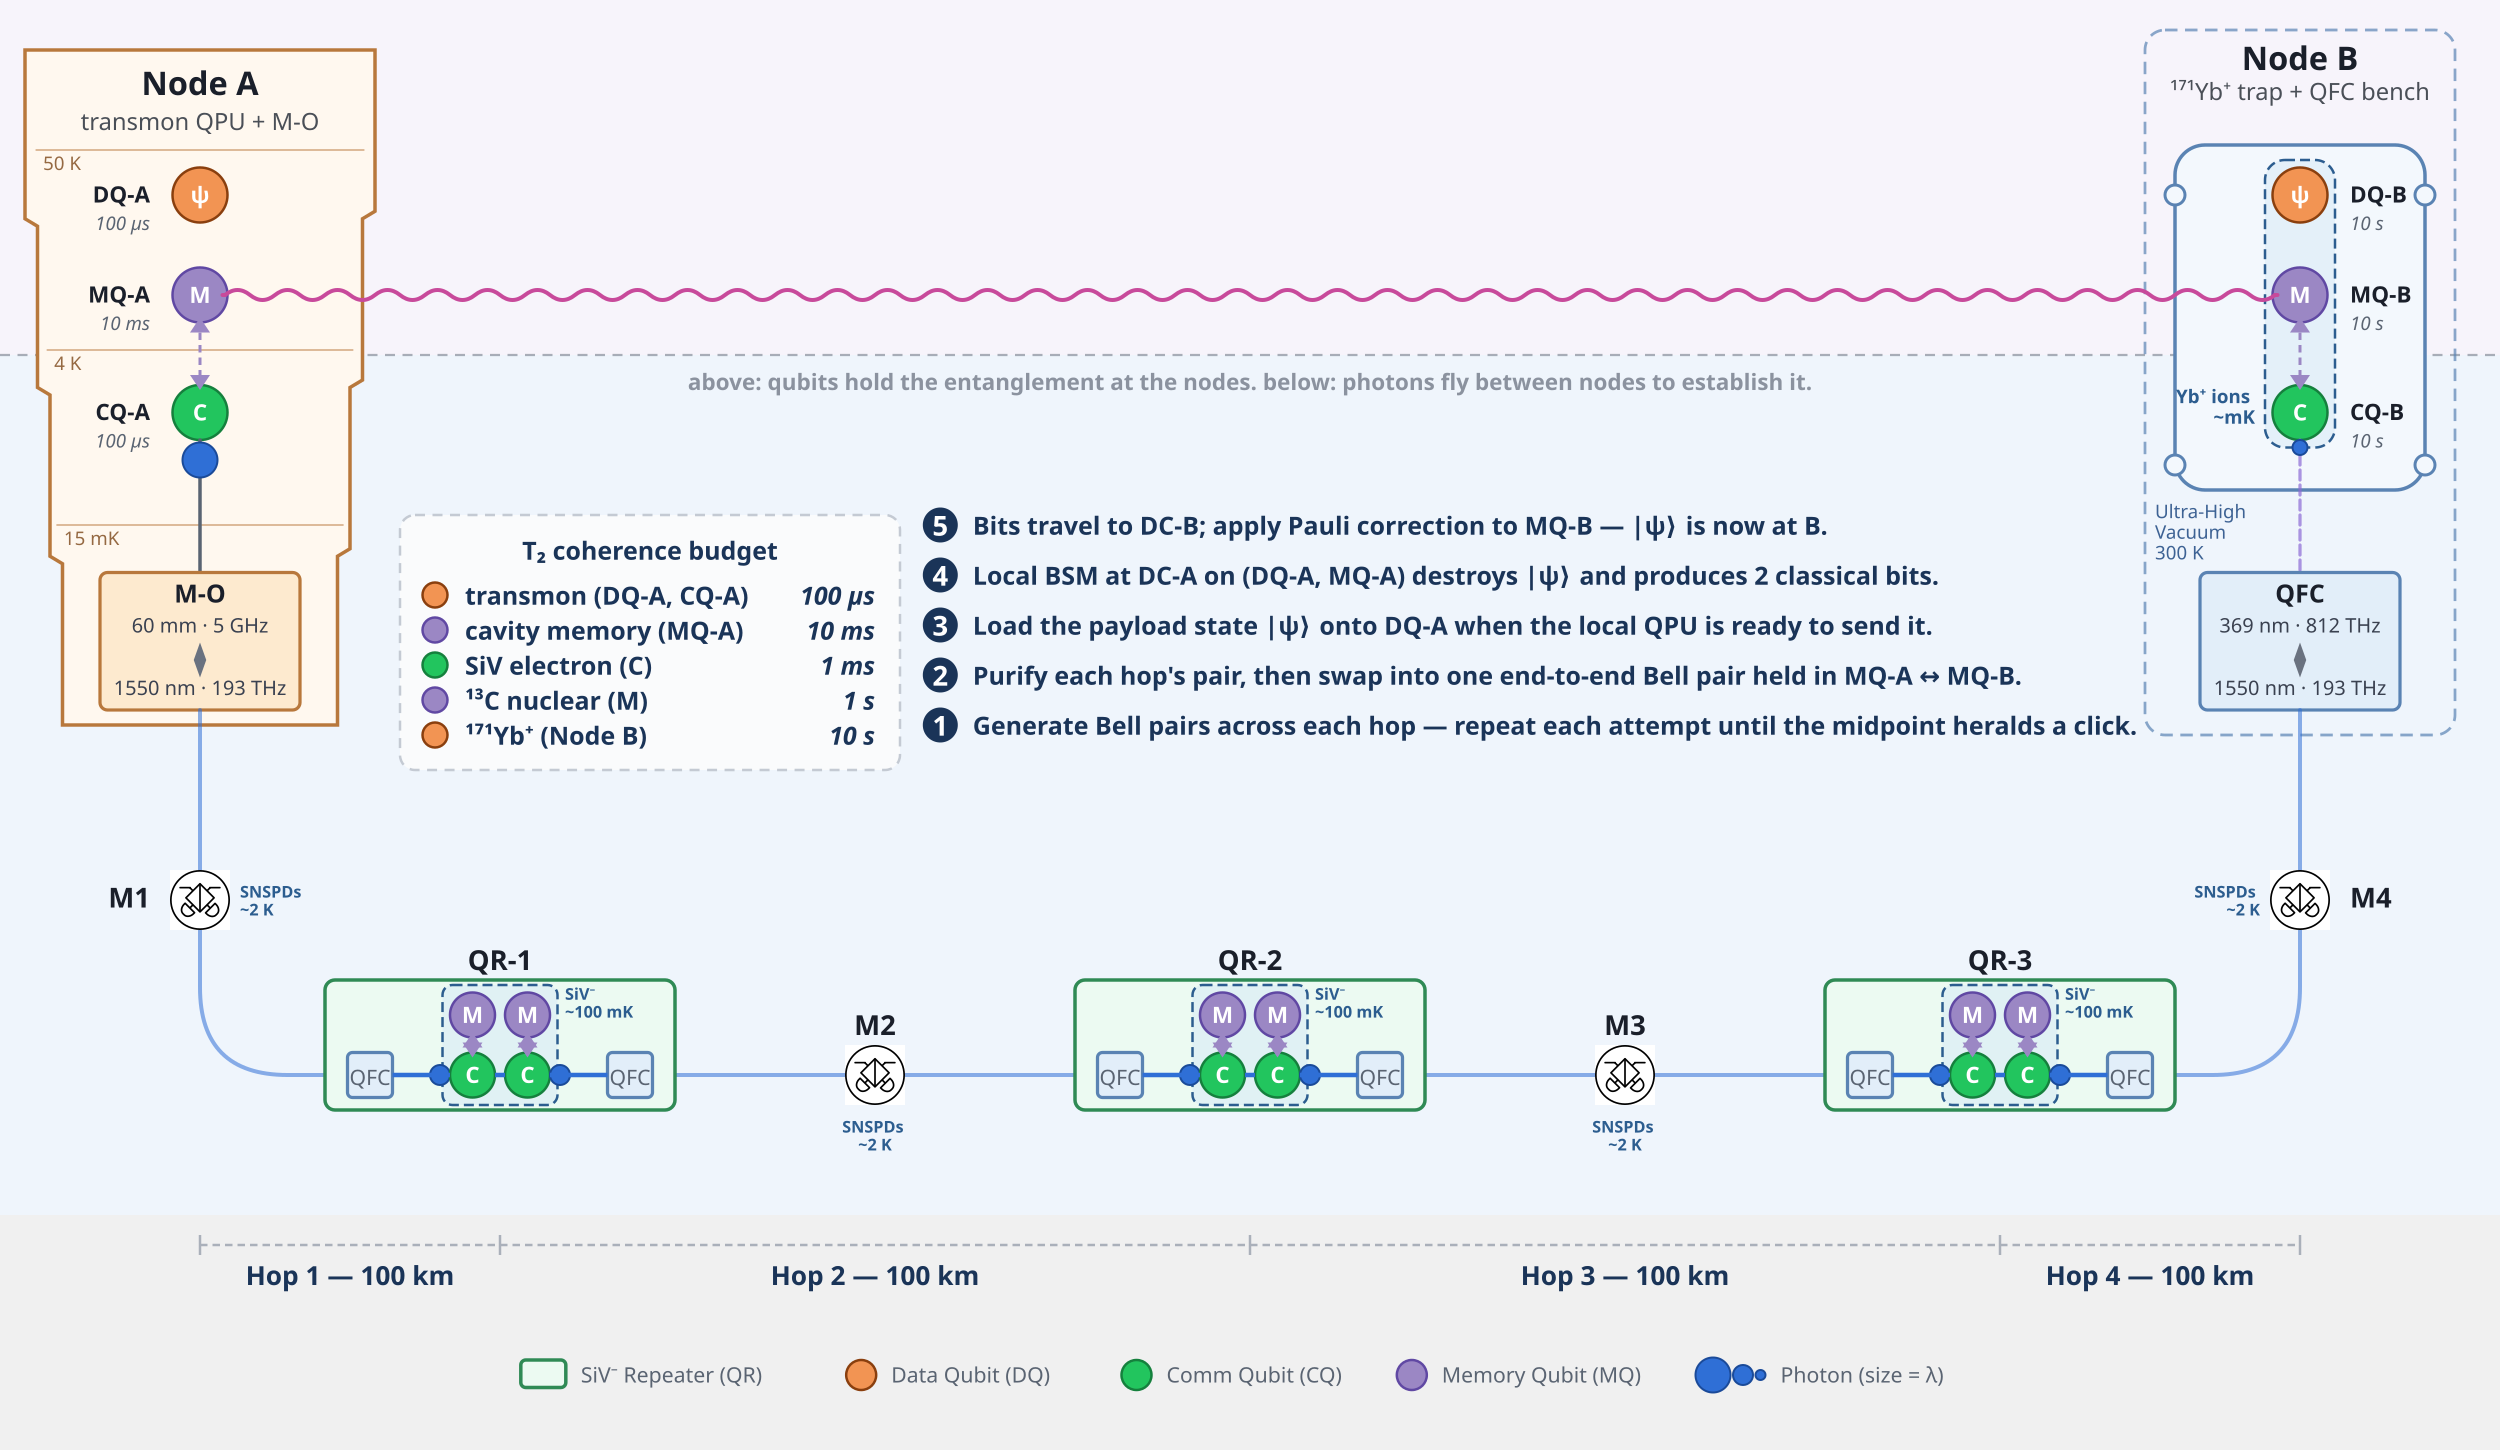
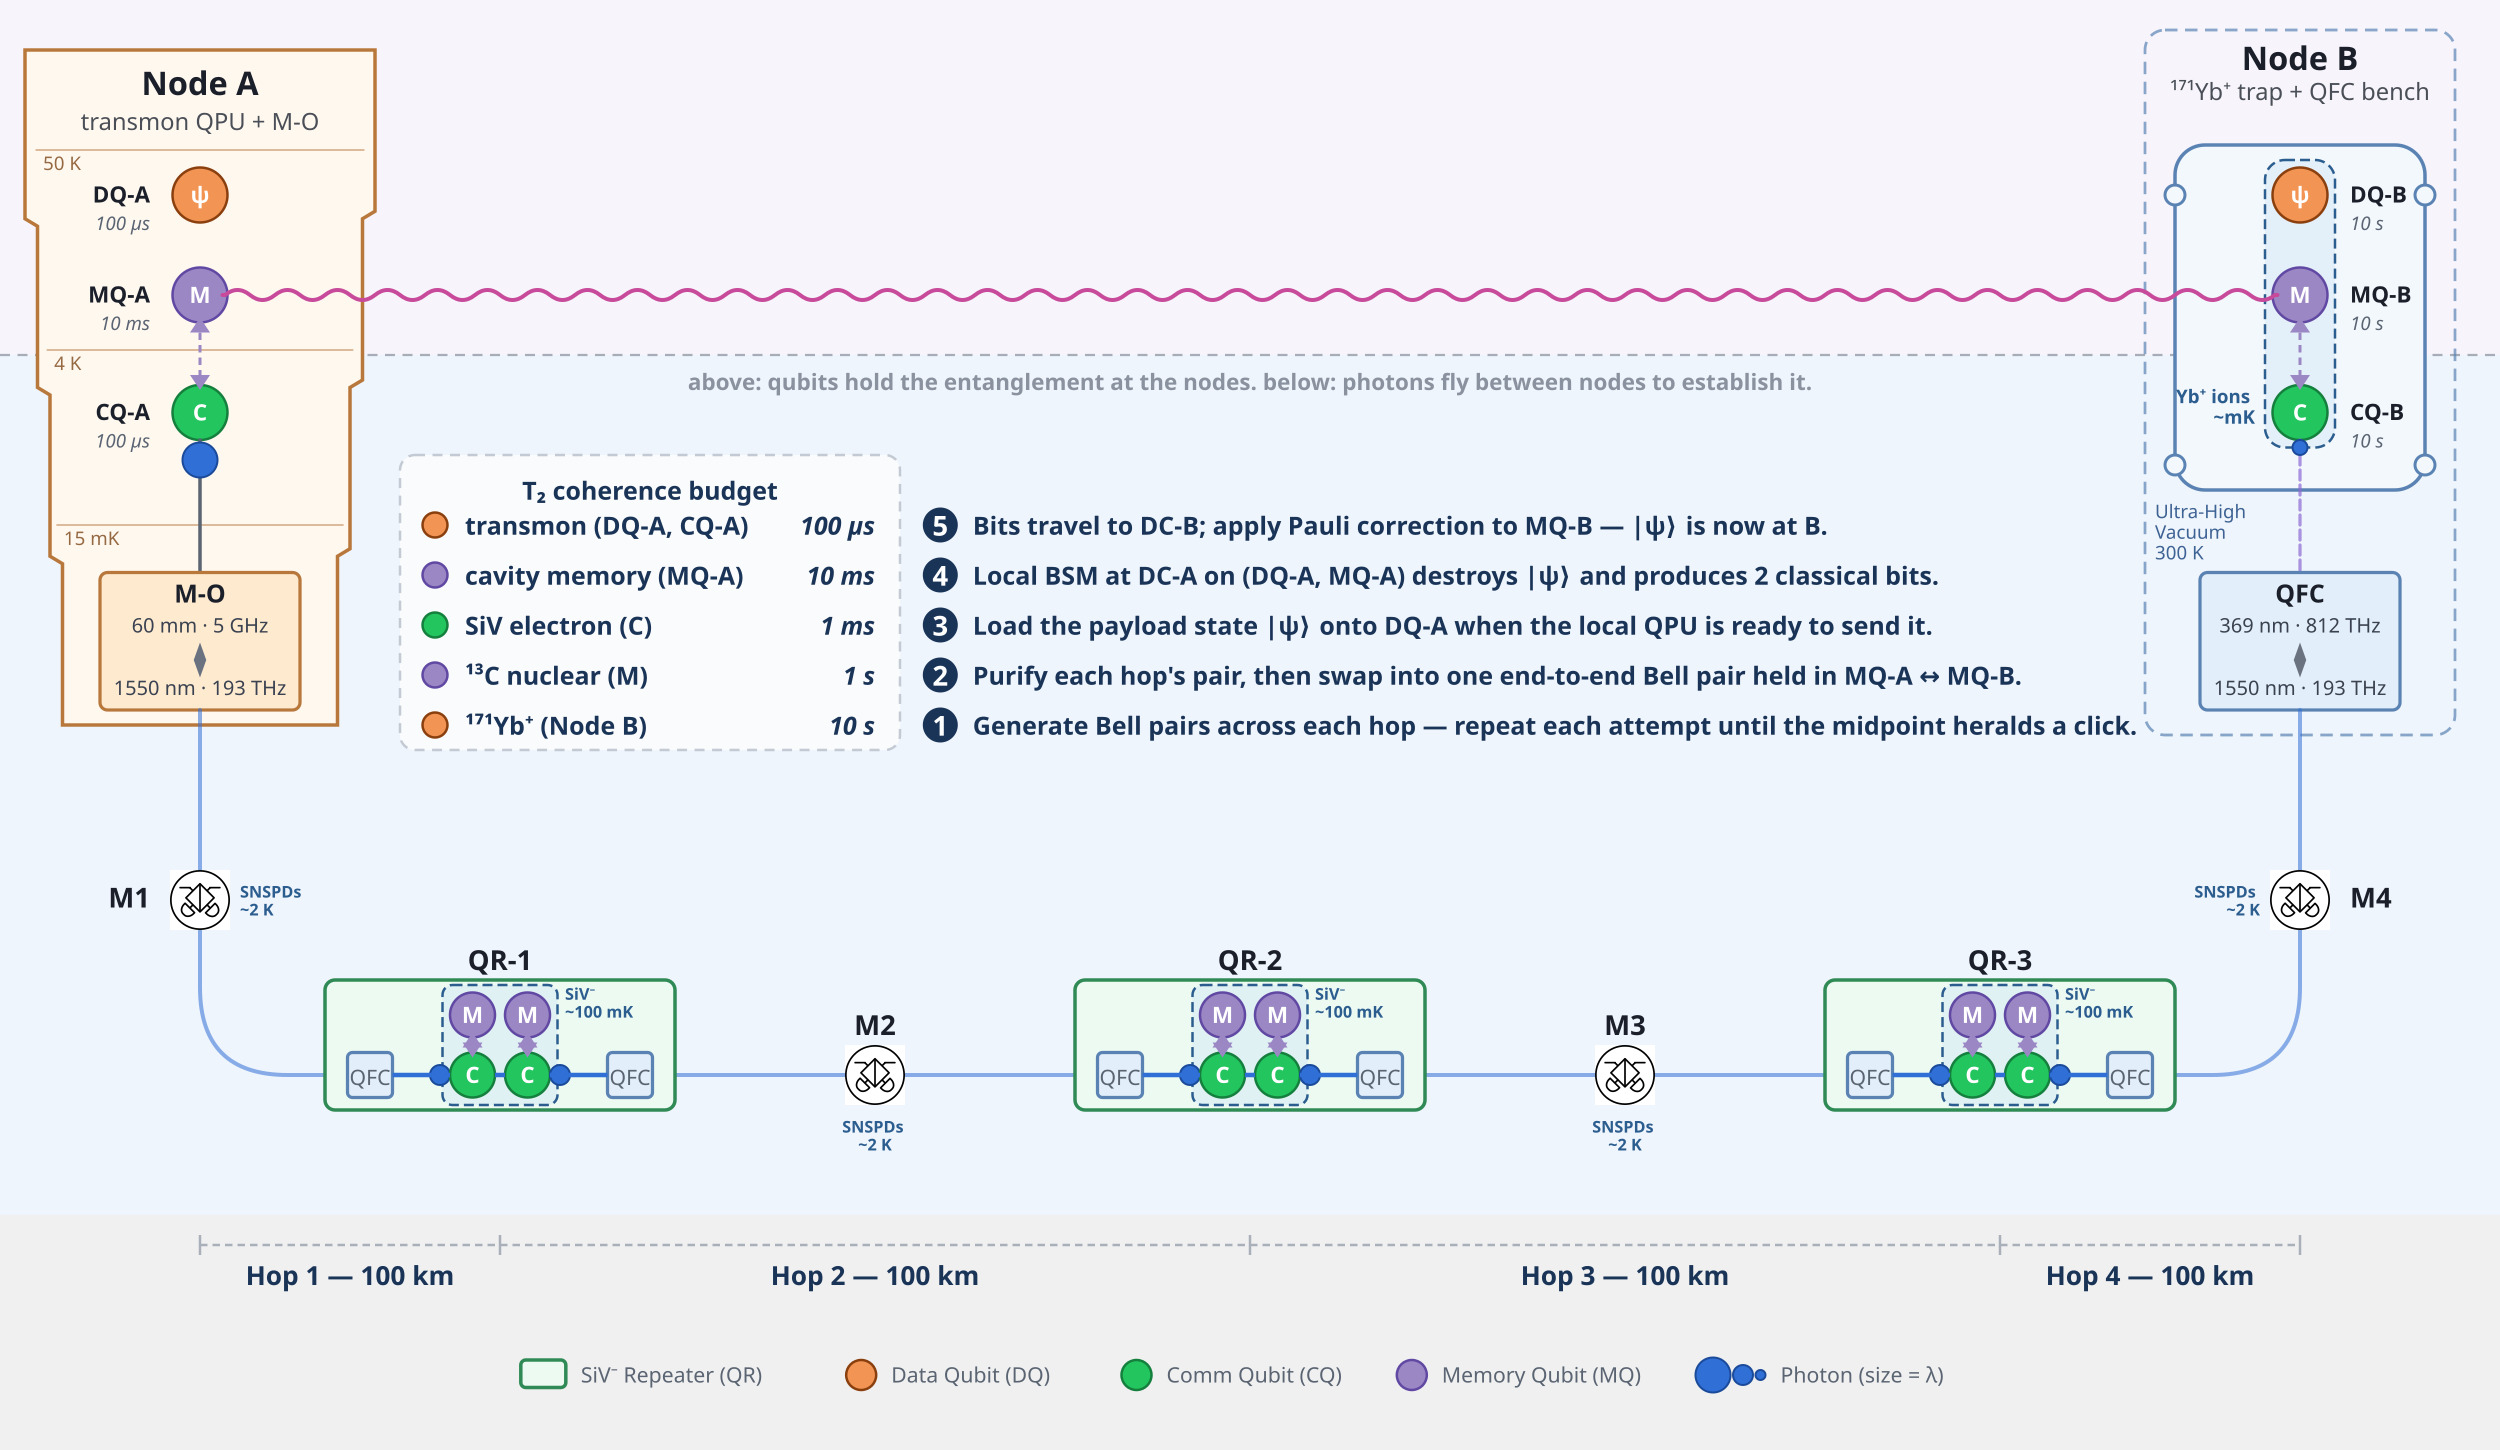
<svg xmlns="http://www.w3.org/2000/svg" viewBox="0 0 1000 580" role="img">
  <defs>
    <style>
  .vessel-A   { fill: #fff8ef; stroke: #b8783c; stroke-width: 1.4; }
  .vessel-B   { fill: #f3f8fd; stroke: #5a83b3; stroke-width: 1.4; }
  .nodeB-bdy  { fill: none; stroke: #5a83b3; stroke-width: 1.1; stroke-dasharray: 5 3; opacity: 0.7; }
  .repeater   { fill: #ecfaf2; stroke: #2f8a55; stroke-width: 1.4; }
  .m2o-blk    { fill: #fdeacf; stroke: #b8783c; stroke-width: 1.3; }
  .qfc-blk    { fill: #e2eef9; stroke: #5a83b3; stroke-width: 1.3; }
  .viewport   { fill: #f3f8fd; stroke: #5a83b3; stroke-width: 1.2; }
  .cold-zone  { fill: #d6e8f6; fill-opacity: 0.55; stroke: #2c5d8f; stroke-width: 1.0; stroke-dasharray: 4 2; }
  .cold-tag   { font: 700 7.5px sans-serif; fill: #2c5d8f; text-anchor: middle; }
  .t2-tag     { font: italic 7.5px sans-serif; fill: #5a6472; }
  .plate      { stroke: #b8783c; stroke-width: 0.7; opacity: 0.55; }

  .data       { fill: #f29453; stroke: #8a3f0e; stroke-width: 1; }
  .comm       { fill: #22c55e; stroke: #15803d; stroke-width: 1; }
  .memory     { fill: #9b87c4; stroke: #6048a3; stroke-width: 1; }
  .photon     { fill: #2f6fd6; stroke: #1a4a99; stroke-width: 0.8; }

  .node-ttl   { font: 700 13px sans-serif; fill: #1a1f2a; text-anchor: middle; }
  .node-sub   { font: 9.5px sans-serif; fill: #4a4f57; text-anchor: middle; }
  .lbl        { font: 600 11px sans-serif; fill: #1a1f2a; text-anchor: middle; }
  .blk-ttl    { font: 700 10px sans-serif; fill: #1a1f2a; text-anchor: middle; }
  .blk-line   { font: 8px sans-serif; fill: #3a4150; text-anchor: middle; }
  .plate-tag  { font: 7.5px sans-serif; fill: #8a5a30; text-anchor: start; opacity: 0.9; }
  .mini       { font: 8.5px sans-serif; fill: #5a6472; text-anchor: middle; }
  .qbit-in    { font: 700 9px sans-serif; fill: #ffffff; text-anchor: middle; dominant-baseline: middle; }
  .qbit-side  { font: 600 9px sans-serif; fill: #1a1f2a; }
  .km         { font: 600 9px sans-serif; fill: #5a6472; text-anchor: middle; }
  .hop        { font: 700 10.5px sans-serif; fill: #1a3458; text-anchor: middle; }
  .midline    { stroke: #aab0ba; stroke-width: 1; fill: none; stroke-dasharray: 3 2; }
  .swap-link  { stroke: #9b87c4; stroke-width: 1.2; fill: none; stroke-dasharray: 3 2; }

  .plane-matter    { fill: #f7f4fb; }
  .plane-photonic  { fill: #eff5fc; }
  .interface-line  { stroke: #6a7280; stroke-width: 0.9; fill: none; stroke-dasharray: 4 3; opacity: 0.55; }
  .plane-tag       { font: 700 9px sans-serif; fill: #6a7280; opacity: 0.75; }

  .fiber           { stroke: #5a6472; stroke-width: 1.4; fill: none; stroke-linecap: round; stroke-linejoin: round; }
  .fiber--quantum  { stroke: #2f6fd6; stroke-width: 1.6; fill: none; stroke-linecap: round; stroke-linejoin: round; opacity: 0.55; }
  .fiber--stub     { stroke: #2f6fd6; stroke-width: 1.8; fill: none; stroke-linecap: butt; }
  .fiber--uv       { stroke: #8c6ad6; stroke-width: 1.3; fill: none; stroke-linecap: round; stroke-dasharray: 4 2; opacity: 0.7; }

  /* End-to-end entanglement wavy line between MQ-A and MQ-B (workspace
     convention — magenta sinusoid; see /entanglement, /swapping). */
  .entanglement    { stroke: #c84a9b; stroke-width: 1.6; fill: none; stroke-linecap: round; }
  .entanglement-lbl{ font: 600 9px sans-serif; fill: #c84a9b; text-anchor: middle; }

  /* Numbered teleportation-protocol steps overlaid on the figure.
     dominant-baseline: central on BOTH the badge number and the caption
     text — otherwise the caption defaults to baseline-aligned (visual
     centre above y) while the badge number is geometrically centred at y,
     leaving the digits sitting visibly lower than the words. */
  .step-num   { font: 700 11px sans-serif; fill: #ffffff; text-anchor: middle; dominant-baseline: central; }
  .step-num-bg{ fill: #1a3458; stroke: none; }
  .step-txt   { font: 600 10px sans-serif; fill: #1a3458; text-anchor: start; dominant-baseline: central; }
</style>
    <symbol id="quisp-bsa-white" viewBox="0 0 100 100" overflow="visible">
      <rect x="0" y="0" width="100" height="100" fill="#ffffff" />
      <g transform="rotate(180 50 50)">
        <g id="layer1" transform="translate(-31.46088,77.69216)">
          <g id="g20029" transform="matrix(2.837529,0,0,2.837529,-4.74348,-1217.76)">
            <circle style="fill:none;stroke:#000000;stroke-width:1;stroke-miterlimit:4;stroke-dasharray:none" id="circle19883" cx="30.38" cy="419.403" r="17.121" />
            <rect style="fill:none;stroke:#000000;stroke-width:1;stroke-linejoin:round;stroke-miterlimit:4;stroke-dasharray:none" id="rect19885" width="11.686" height="11.686" x="-324.797" y="-281.833" ry="0" transform="rotate(-135)" />
            <path id="path19887" style="fill:none;stroke:#000000;stroke-width:1;stroke-linejoin:round;stroke-miterlimit:4;stroke-dasharray:none" d="m 20.283,411.291 c -1.34,1.34 -1.049,3.788 0.652,5.489 l 0.614,0.614 5.536,-5.536 -0.614,-0.614 c -1.701,-1.701 -4.149,-1.992 -5.489,-0.652 z" />
            <path id="path19889" style="fill:none;stroke:#000000;stroke-width:1;stroke-linejoin:round;stroke-miterlimit:4;stroke-dasharray:none" d="m 39.687,410.683 c -1.34,-1.34 -3.788,-1.049 -5.489,0.652 l -0.614,0.614 5.536,5.536 0.614,-0.614 c 1.701,-1.701 1.992,-4.149 0.652,-5.489 z" />
            <path style="fill:none;stroke:#000000;stroke-width:1;stroke-linecap:butt;stroke-linejoin:miter;stroke-miterlimit:4;stroke-dasharray:none;stroke-opacity:1" d="M 30.38,428.952 V 412.425" id="path19891" />
            <path style="fill:none;stroke:#000000;stroke-width:1;stroke-linecap:butt;stroke-linejoin:miter;stroke-miterlimit:4;stroke-dasharray:none;stroke-opacity:1" d="m 24.318,414.627 1.952,1.952" id="path19893" />
            <path style="fill:none;stroke:#000000;stroke-width:1;stroke-linecap:butt;stroke-linejoin:miter;stroke-miterlimit:4;stroke-dasharray:none;stroke-opacity:1" d="m 36.352,414.717 -1.952,1.952" id="path19895" />
            <path style="fill:none;stroke:#000000;stroke-width:1;stroke-linecap:butt;stroke-linejoin:miter;stroke-miterlimit:4;stroke-dasharray:none;stroke-opacity:1" d="m 34.512,424.82 1.952,1.952" id="path19897" />
            <path style="fill:none;stroke:#000000;stroke-width:1;stroke-linecap:round;stroke-linejoin:miter;stroke-miterlimit:4;stroke-dasharray:none;stroke-opacity:1" d="m 36.202,426.664 h 5.849" id="path19899" />
            <path style="fill:none;stroke:#000000;stroke-width:1;stroke-linecap:butt;stroke-linejoin:miter;stroke-miterlimit:4;stroke-dasharray:none;stroke-opacity:1" d="m 26.248,424.82 -1.952,1.952" id="path19903" />
            <path style="fill:none;stroke:#000000;stroke-width:1;stroke-linecap:round;stroke-linejoin:miter;stroke-miterlimit:4;stroke-dasharray:none;stroke-opacity:1" d="M 24.558,426.664 H 18.71" id="path19905" />
          </g>
        </g>
      </g>
    </symbol>
  </defs>
  <rect x="0" y="0" width="1000" height="142" class="plane-matter" />
  <rect x="0" y="142" width="1000" height="344" class="plane-photonic" />
  <line x1="0" y1="142" x2="1000" y2="142" class="interface-line" />
  <text x="500.0" y="156" class="plane-tag" style="text-anchor:middle">above: qubits hold the entanglement at the nodes.   below: photons fly between nodes to establish it.</text>
  <path d="M 10.0,20 L 150.0,20 L 150.0,84.5 L 145.0,87.5 L 145.0,152.0 L 140.0,155.0 L 140.0,219.5 L 135.0,222.5 L 135.0,290 L 25.0,290 L 25.0,225.5 L 20.0,222.5 L 20.0,158.0 L 15.0,155.0 L 15.0,90.5 L 10.0,87.5 L 10.0,20 Z" class="vessel-A" />
  <line x1="14.222" y1="60" x2="145.778" y2="60" class="plate" />
  <text x="17.222" y="68" class="plate-tag" style="text-anchor:start">50 K</text>
  <line x1="18.667" y1="140" x2="141.333" y2="140" class="plate" />
  <text x="21.667" y="148" class="plate-tag" style="text-anchor:start">4 K</text>
  <line x1="22.556" y1="210" x2="137.444" y2="210" class="plate" />
  <text x="25.556" y="218" class="plate-tag" style="text-anchor:start">15 mK</text>
  <text x="80" y="38" class="node-ttl" style="text-anchor:middle">Node A</text>
  <text x="80" y="52" class="node-sub" style="text-anchor:middle">transmon QPU + M-O</text>
  <circle cx="80" cy="78" r="11" class="data" />
  <text x="80" y="78" class="qbit-in" style="text-anchor:middle">ψ</text>
  <text x="60" y="81" class="qbit-side" style="text-anchor:end">DQ-A</text>
  <circle cx="80" cy="118" r="11" class="memory" />
  <text x="80" y="118" class="qbit-in" style="text-anchor:middle">M</text>
  <text x="60" y="121" class="qbit-side" style="text-anchor:end">MQ-A</text>
  <circle cx="80" cy="165" r="11" class="comm" />
  <text x="80" y="165" class="qbit-in" style="text-anchor:middle">C</text>
  <text x="60" y="168" class="qbit-side" style="text-anchor:end">CQ-A</text>
  <line x1="80" y1="133" x2="80" y2="150" class="swap-link" />
  <path d="M 76 133 L 84 133 L 80 127 Z" style="fill:#9b87c4" />
  <path d="M 76 150 L 84 150 L 80 156 Z" style="fill:#9b87c4" />
  <text x="60" y="92" class="t2-tag" style="text-anchor:end">100 µs</text>
  <text x="60" y="132" class="t2-tag" style="text-anchor:end">10 ms</text>
  <text x="60" y="179" class="t2-tag" style="text-anchor:end">100 µs</text>
  <line x1="80" y1="176" x2="80" y2="229" class="fiber" />
  <circle cx="80" cy="184" r="7" class="photon" />
  <rect x="40.0" y="229" width="80" height="55" rx="3" class="m2o-blk" />
  <text x="80" y="241" class="blk-ttl" style="text-anchor:middle">M-O</text>
  <text x="80" y="253" class="blk-line" style="text-anchor:middle">60 mm · 5 GHz</text>
  <path d="M 80 257 L 82.5 264 L 80 271 L 77.5 264 Z" style="fill:#6a7280" />
  <text x="80" y="278" class="blk-line" style="text-anchor:middle">1550 nm · 193 THz</text>
  <path d="M 80 284 V 395 Q 80 430 115 430 H 139" class="fiber--quantum" />
  <rect x="858.0" y="12" width="124" height="282" rx="8" class="nodeB-bdy" />
  <text x="920" y="28" class="node-ttl" style="text-anchor:middle">Node B</text>
  <text x="920" y="40" class="node-sub" style="text-anchor:middle">¹⁷¹Yb⁺ trap + QFC bench</text>
  <rect x="870.0" y="58" width="100" height="138" rx="12" class="vessel-B" />
  <circle cx="870.0" cy="78" r="4" class="viewport" />
  <circle cx="970.0" cy="78" r="4" class="viewport" />
  <circle cx="870.0" cy="186" r="4" class="viewport" />
  <circle cx="970.0" cy="186" r="4" class="viewport" />
  <rect x="906" y="64" width="28" height="115" rx="8" class="cold-zone" />
  <text x="902" y="165" class="cold-tag" style="text-anchor:end">
    <tspan x="902" dy="-0.5em">Yb⁺ ions</tspan>
    <tspan x="902" dy="1.1em">~mK</tspan>
  </text>
  <text x="862" y="215.5" class="plate-tag" style="text-anchor:start;fill:#2a5288;font-size:7.5px">
    <tspan x="862" dy="-1.1em">Ultra-High</tspan>
    <tspan x="862" dy="1.1em">Vacuum</tspan>
    <tspan x="862" dy="1.1em">300 K</tspan>
  </text>
  <circle cx="920" cy="78" r="11" class="data" />
  <text x="920" y="78" class="qbit-in" style="text-anchor:middle">ψ</text>
  <text x="940" y="81" class="qbit-side" style="text-anchor:start">DQ-B</text>
  <circle cx="920" cy="118" r="11" class="memory" />
  <text x="920" y="118" class="qbit-in" style="text-anchor:middle">M</text>
  <text x="940" y="121" class="qbit-side" style="text-anchor:start">MQ-B</text>
  <circle cx="920" cy="165" r="11" class="comm" />
  <text x="920" y="165" class="qbit-in" style="text-anchor:middle">C</text>
  <text x="940" y="168" class="qbit-side" style="text-anchor:start">CQ-B</text>
  <line x1="920" y1="133" x2="920" y2="150" class="swap-link" />
  <path d="M 916 133 L 924 133 L 920 127 Z" style="fill:#9b87c4" />
  <path d="M 916 150 L 924 150 L 920 156 Z" style="fill:#9b87c4" />
  <text x="940" y="92" class="t2-tag" style="text-anchor:start">10 s</text>
  <text x="940" y="132" class="t2-tag" style="text-anchor:start">10 s</text>
  <text x="940" y="179" class="t2-tag" style="text-anchor:start">10 s</text>
  <line x1="920" y1="176" x2="920" y2="229" class="fiber--uv" />
  <circle cx="920" cy="179" r="3" class="photon" />
  <rect x="880.0" y="229" width="80" height="55" rx="3" class="qfc-blk" />
  <text x="920" y="241" class="blk-ttl" style="text-anchor:middle">QFC</text>
  <text x="920" y="253" class="blk-line" style="text-anchor:middle">369 nm · 812 THz</text>
  <path d="M 920 257 L 922.5 264 L 920 271 L 917.5 264 Z" style="fill:#6a7280" />
  <text x="920" y="278" class="blk-line" style="text-anchor:middle">1550 nm · 193 THz</text>
  <path d="M 920 284 V 395 Q 920 430 885 430 H 861" class="fiber--quantum" />
  <line x1="261" y1="430" x2="439" y2="430" class="fiber--quantum" />
  <line x1="561" y1="430" x2="739" y2="430" class="fiber--quantum" />
  <rect x="130.0" y="392" width="140" height="52" rx="4" class="repeater" />
  <rect x="177.0" y="394" width="46.0" height="48" rx="4" class="cold-zone" />
  <text x="200" y="388" class="lbl" style="text-anchor:middle">QR-1</text>
  <text x="226.0" y="396" class="cold-tag" style="text-anchor:start;font-size:6.5px">
    <tspan x="226.0" dy="0.6em">SiV⁻</tspan>
    <tspan x="226.0" dy="1.1em">~100 mK</tspan>
  </text>
  <rect x="139" y="421" width="18" height="18" rx="2" class="qfc-blk" />
  <text x="148" y="434" class="mini" style="text-anchor:middle">QFC</text>
  <circle cx="176.0" cy="430" r="4" class="photon" />
  <circle cx="189.0" cy="430" r="9" class="comm" />
  <text x="189.0" y="430" class="qbit-in" style="text-anchor:middle">C</text>
  <circle cx="211.0" cy="430" r="9" class="comm" />
  <text x="211.0" y="430" class="qbit-in" style="text-anchor:middle">C</text>
  <circle cx="224.0" cy="430" r="4" class="photon" />
  <rect x="243" y="421" width="18" height="18" rx="2" class="qfc-blk" />
  <text x="252" y="434" class="mini" style="text-anchor:middle">QFC</text>
  <circle cx="189.0" cy="406" r="9" class="memory" />
  <text x="189.0" y="406" class="qbit-in" style="text-anchor:middle">M</text>
  <circle cx="211.0" cy="406" r="9" class="memory" />
  <text x="211.0" y="406" class="qbit-in" style="text-anchor:middle">M</text>
  <line x1="189.0" y1="419" x2="189.0" y2="417" class="swap-link" />
  <path d="M 185.0 419 L 193.0 419 L 189.0 413 Z" style="fill:#9b87c4" />
  <path d="M 185.0 417 L 193.0 417 L 189.0 423 Z" style="fill:#9b87c4" />
  <line x1="211.0" y1="419" x2="211.0" y2="417" class="swap-link" />
  <path d="M 207.0 419 L 215.0 419 L 211.0 413 Z" style="fill:#9b87c4" />
  <path d="M 207.0 417 L 215.0 417 L 211.0 423 Z" style="fill:#9b87c4" />
  <line x1="157" y1="430" x2="180.0" y2="430" class="fiber--stub" />
  <line x1="220.0" y1="430" x2="243" y2="430" class="fiber--stub" />
  <line x1="198.0" y1="430" x2="202.0" y2="430" class="fiber--stub" />
  <rect x="430.0" y="392" width="140" height="52" rx="4" class="repeater" />
  <rect x="477.0" y="394" width="46.0" height="48" rx="4" class="cold-zone" />
  <text x="500" y="388" class="lbl" style="text-anchor:middle">QR-2</text>
  <text x="526.0" y="396" class="cold-tag" style="text-anchor:start;font-size:6.5px">
    <tspan x="526.0" dy="0.6em">SiV⁻</tspan>
    <tspan x="526.0" dy="1.1em">~100 mK</tspan>
  </text>
  <rect x="439" y="421" width="18" height="18" rx="2" class="qfc-blk" />
  <text x="448" y="434" class="mini" style="text-anchor:middle">QFC</text>
  <circle cx="476.0" cy="430" r="4" class="photon" />
  <circle cx="489.0" cy="430" r="9" class="comm" />
  <text x="489.0" y="430" class="qbit-in" style="text-anchor:middle">C</text>
  <circle cx="511.0" cy="430" r="9" class="comm" />
  <text x="511.0" y="430" class="qbit-in" style="text-anchor:middle">C</text>
  <circle cx="524.0" cy="430" r="4" class="photon" />
  <rect x="543" y="421" width="18" height="18" rx="2" class="qfc-blk" />
  <text x="552" y="434" class="mini" style="text-anchor:middle">QFC</text>
  <circle cx="489.0" cy="406" r="9" class="memory" />
  <text x="489.0" y="406" class="qbit-in" style="text-anchor:middle">M</text>
  <circle cx="511.0" cy="406" r="9" class="memory" />
  <text x="511.0" y="406" class="qbit-in" style="text-anchor:middle">M</text>
  <line x1="489.0" y1="419" x2="489.0" y2="417" class="swap-link" />
  <path d="M 485.0 419 L 493.0 419 L 489.0 413 Z" style="fill:#9b87c4" />
  <path d="M 485.0 417 L 493.0 417 L 489.0 423 Z" style="fill:#9b87c4" />
  <line x1="511.0" y1="419" x2="511.0" y2="417" class="swap-link" />
  <path d="M 507.0 419 L 515.0 419 L 511.0 413 Z" style="fill:#9b87c4" />
  <path d="M 507.0 417 L 515.0 417 L 511.0 423 Z" style="fill:#9b87c4" />
  <line x1="457" y1="430" x2="480.0" y2="430" class="fiber--stub" />
  <line x1="520.0" y1="430" x2="543" y2="430" class="fiber--stub" />
  <line x1="498.0" y1="430" x2="502.0" y2="430" class="fiber--stub" />
  <rect x="730.0" y="392" width="140" height="52" rx="4" class="repeater" />
  <rect x="777.0" y="394" width="46.0" height="48" rx="4" class="cold-zone" />
  <text x="800" y="388" class="lbl" style="text-anchor:middle">QR-3</text>
  <text x="826.0" y="396" class="cold-tag" style="text-anchor:start;font-size:6.5px">
    <tspan x="826.0" dy="0.6em">SiV⁻</tspan>
    <tspan x="826.0" dy="1.1em">~100 mK</tspan>
  </text>
  <rect x="739" y="421" width="18" height="18" rx="2" class="qfc-blk" />
  <text x="748" y="434" class="mini" style="text-anchor:middle">QFC</text>
  <circle cx="776.0" cy="430" r="4" class="photon" />
  <circle cx="789.0" cy="430" r="9" class="comm" />
  <text x="789.0" y="430" class="qbit-in" style="text-anchor:middle">C</text>
  <circle cx="811.0" cy="430" r="9" class="comm" />
  <text x="811.0" y="430" class="qbit-in" style="text-anchor:middle">C</text>
  <circle cx="824.0" cy="430" r="4" class="photon" />
  <rect x="843" y="421" width="18" height="18" rx="2" class="qfc-blk" />
  <text x="852" y="434" class="mini" style="text-anchor:middle">QFC</text>
  <circle cx="789.0" cy="406" r="9" class="memory" />
  <text x="789.0" y="406" class="qbit-in" style="text-anchor:middle">M</text>
  <circle cx="811.0" cy="406" r="9" class="memory" />
  <text x="811.0" y="406" class="qbit-in" style="text-anchor:middle">M</text>
  <line x1="789.0" y1="419" x2="789.0" y2="417" class="swap-link" />
  <path d="M 785.0 419 L 793.0 419 L 789.0 413 Z" style="fill:#9b87c4" />
  <path d="M 785.0 417 L 793.0 417 L 789.0 423 Z" style="fill:#9b87c4" />
  <line x1="811.0" y1="419" x2="811.0" y2="417" class="swap-link" />
  <path d="M 807.0 419 L 815.0 419 L 811.0 413 Z" style="fill:#9b87c4" />
  <path d="M 807.0 417 L 815.0 417 L 811.0 423 Z" style="fill:#9b87c4" />
  <line x1="757" y1="430" x2="780.0" y2="430" class="fiber--stub" />
  <line x1="820.0" y1="430" x2="843" y2="430" class="fiber--stub" />
  <line x1="798.0" y1="430" x2="802.0" y2="430" class="fiber--stub" />
  <use href="#quisp-bsa-white" x="68.0" y="348.0" width="24" height="24" />
  <text x="60.0" y="363" class="lbl" style="text-anchor:end">M1</text>
  <use href="#quisp-bsa-white" x="908.0" y="348.0" width="24" height="24" />
  <text x="940.0" y="363" class="lbl" style="text-anchor:start">M4</text>
  <use href="#quisp-bsa-white" x="338.0" y="418.0" width="24" height="24" />
  <text x="350.0" y="414.0" class="lbl" style="text-anchor:middle">M2</text>
  <use href="#quisp-bsa-white" x="638.0" y="418.0" width="24" height="24" />
  <text x="650.0" y="414.0" class="lbl" style="text-anchor:middle">M3</text>
  <text x="96" y="360" class="cold-tag" style="text-anchor:start;font-size:6.5px">
    <tspan x="96" dy="-0.15em">SNSPDs</tspan>
    <tspan x="96" dy="1.1em">~2 K</tspan>
  </text>
  <text x="904" y="360" class="cold-tag" style="text-anchor:end;font-size:6.5px">
    <tspan x="904" dy="-0.15em">SNSPDs</tspan>
    <tspan x="904" dy="1.1em">~2 K</tspan>
  </text>
  <text x="350.0" y="454" class="cold-tag" style="text-anchor:middle;font-size:6.5px">
    <tspan x="350.0" dy="-0.15em">SNSPDs</tspan>
    <tspan x="350.0" dy="1.1em">~2 K</tspan>
  </text>
  <text x="650.0" y="454" class="cold-tag" style="text-anchor:middle;font-size:6.5px">
    <tspan x="650.0" dy="-0.15em">SNSPDs</tspan>
    <tspan x="650.0" dy="1.1em">~2 K</tspan>
  </text>
  <line x1="80" y1="498" x2="200" y2="498" class="midline" />
  <text x="140.0" y="514" class="hop" style="text-anchor:middle">Hop 1 — 100 km</text>
  <line x1="200" y1="498" x2="500" y2="498" class="midline" />
  <text x="350.0" y="514" class="hop" style="text-anchor:middle">Hop 2 — 100 km</text>
  <line x1="500" y1="498" x2="800" y2="498" class="midline" />
  <text x="650.0" y="514" class="hop" style="text-anchor:middle">Hop 3 — 100 km</text>
  <line x1="800" y1="498" x2="920" y2="498" class="midline" />
  <text x="860.0" y="514" class="hop" style="text-anchor:middle">Hop 4 — 100 km</text>
  <line x1="80" y1="494" x2="80" y2="502" style="stroke:#aab0ba;stroke-width:1" />
  <line x1="200" y1="494" x2="200" y2="502" style="stroke:#aab0ba;stroke-width:1" />
  <line x1="500" y1="494" x2="500" y2="502" style="stroke:#aab0ba;stroke-width:1" />
  <line x1="800" y1="494" x2="800" y2="502" style="stroke:#aab0ba;stroke-width:1" />
  <line x1="920" y1="494" x2="920" y2="502" style="stroke:#aab0ba;stroke-width:1" />
  <line x1="89" y1="118" x2="90.0" y2="118" class="entanglement" />
  <path d="M 90.0 118 q 5.0 -4 10 0 t 10 0 t 10 0 t 10 0 t 10 0 t 10 0 t 10 0 t 10 0 t 10 0 t 10 0 t 10 0 t 10 0 t 10 0 t 10 0 t 10 0 t 10 0 t 10 0 t 10 0 t 10 0 t 10 0 t 10 0 t 10 0 t 10 0 t 10 0 t 10 0 t 10 0 t 10 0 t 10 0 t 10 0 t 10 0 t 10 0 t 10 0 t 10 0 t 10 0 t 10 0 t 10 0 t 10 0 t 10 0 t 10 0 t 10 0 t 10 0 t 10 0 t 10 0 t 10 0 t 10 0 t 10 0 t 10 0 t 10 0 t 10 0 t 10 0 t 10 0 t 10 0 t 10 0 t 10 0 t 10 0 t 10 0 t 10 0 t 10 0 t 10 0 t 10 0 t 10 0 t 10 0 t 10 0 t 10 0 t 10 0 t 10 0 t 10 0 t 10 0 t 10 0 t 10 0 t 10 0 t 10 0 t 10 0 t 10 0 t 10 0 t 10 0 t 10 0 t 10 0 t 10 0 t 10 0 t 10 0 t 10 0" class="entanglement" />
  <line x1="910.0" y1="118" x2="911" y2="118" class="entanglement" />
  <circle cx="376.12" cy="290.0" r="7" class="step-num-bg" />
  <text x="376.12" y="290.0" class="step-num" style="text-anchor:middle">1</text>
  <text x="389.12" y="290.0" class="step-txt" style="text-anchor:start">Generate Bell pairs across each hop — repeat each attempt until the midpoint heralds a click.</text>
  <circle cx="376.12" cy="270.0" r="7" class="step-num-bg" />
  <text x="376.12" y="270.0" class="step-num" style="text-anchor:middle">2</text>
  <text x="389.12" y="270.0" class="step-txt" style="text-anchor:start">Purify each hop's pair, then swap into one end-to-end Bell pair held in MQ-A ↔ MQ-B.</text>
  <circle cx="376.12" cy="250.0" r="7" class="step-num-bg" />
  <text x="376.12" y="250.0" class="step-num" style="text-anchor:middle">3</text>
  <text x="389.12" y="250.0" class="step-txt" style="text-anchor:start">Load the payload state |ψ⟩ onto DQ-A when the local QPU is ready to send it.</text>
  <circle cx="376.12" cy="230.0" r="7" class="step-num-bg" />
  <text x="376.12" y="230.0" class="step-num" style="text-anchor:middle">4</text>
  <text x="389.12" y="230.0" class="step-txt" style="text-anchor:start">Local BSM at DC-A on (DQ-A, MQ-A) destroys |ψ⟩ and produces 2 classical bits.</text>
  <circle cx="376.12" cy="210.0" r="7" class="step-num-bg" />
  <text x="376.12" y="210.0" class="step-num" style="text-anchor:middle">5</text>
  <text x="389.12" y="210.0" class="step-txt" style="text-anchor:start">Bits travel to DC-B; apply Pauli correction to MQ-B — |ψ⟩ is now at B.</text>
-   <rect x="160" y="206" width="200" height="102" rx="6" style="fill: #fafbfc; stroke: #c4cad3; stroke-width: 1; stroke-dasharray: 4 3" />
-   <text x="260.0" y="220" class="step-txt" style="text-anchor:middle;font-weight: 700">T₂ coherence budget</text>
-   <circle cx="174" cy="238" r="5" class="data" />
-   <text x="186" y="238" class="step-txt" style="text-anchor:start">transmon (DQ-A, CQ-A)</text>
-   <text x="350" y="238" class="step-txt" style="text-anchor:end;font-style: italic">100 µs</text>
-   <circle cx="174" cy="252" r="5" class="memory" />
-   <text x="186" y="252" class="step-txt" style="text-anchor:start">cavity memory (MQ-A)</text>
-   <text x="350" y="252" class="step-txt" style="text-anchor:end;font-style: italic">10 ms</text>
-   <circle cx="174" cy="266" r="5" class="comm" />
-   <text x="186" y="266" class="step-txt" style="text-anchor:start">SiV electron (C)</text>
-   <text x="350" y="266" class="step-txt" style="text-anchor:end;font-style: italic">1 ms</text>
-   <circle cx="174" cy="280" r="5" class="memory" />
-   <text x="186" y="280" class="step-txt" style="text-anchor:start">¹³C nuclear (M)</text>
-   <text x="350" y="280" class="step-txt" style="text-anchor:end;font-style: italic">1 s</text>
-   <circle cx="174" cy="294" r="5" class="data" />
-   <text x="186" y="294" class="step-txt" style="text-anchor:start">¹⁷¹Yb⁺ (Node B)</text>
-   <text x="350" y="294" class="step-txt" style="text-anchor:end;font-style: italic">10 s</text>
+   <rect x="160" y="182" width="200" height="118" rx="6" style="fill: #fafbfc; stroke: #c4cad3; stroke-width: 1; stroke-dasharray: 4 3" />
+   <text x="260.0" y="196" class="step-txt" style="text-anchor:middle;font-weight: 700">T₂ coherence budget</text>
+   <circle cx="174" cy="210" r="5" class="data" />
+   <text x="186" y="210" class="step-txt" style="text-anchor:start">transmon (DQ-A, CQ-A)</text>
+   <text x="350" y="210" class="step-txt" style="text-anchor:end;font-style: italic">100 µs</text>
+   <circle cx="174" cy="230" r="5" class="memory" />
+   <text x="186" y="230" class="step-txt" style="text-anchor:start">cavity memory (MQ-A)</text>
+   <text x="350" y="230" class="step-txt" style="text-anchor:end;font-style: italic">10 ms</text>
+   <circle cx="174" cy="250" r="5" class="comm" />
+   <text x="186" y="250" class="step-txt" style="text-anchor:start">SiV electron (C)</text>
+   <text x="350" y="250" class="step-txt" style="text-anchor:end;font-style: italic">1 ms</text>
+   <circle cx="174" cy="270" r="5" class="memory" />
+   <text x="186" y="270" class="step-txt" style="text-anchor:start">¹³C nuclear (M)</text>
+   <text x="350" y="270" class="step-txt" style="text-anchor:end;font-style: italic">1 s</text>
+   <circle cx="174" cy="290" r="5" class="data" />
+   <text x="186" y="290" class="step-txt" style="text-anchor:start">¹⁷¹Yb⁺ (Node B)</text>
+   <text x="350" y="290" class="step-txt" style="text-anchor:end;font-style: italic">10 s</text>
  <rect x="208.325" y="544" width="18" height="11" rx="2" class="repeater" />
  <text x="232.325" y="553" class="mini" style="text-anchor:start">SiV⁻ Repeater (QR)</text>
  <circle cx="344.475" cy="550" r="6" class="data" />
  <text x="356.475" y="553" class="mini" style="text-anchor:start">Data Qubit (DQ)</text>
  <circle cx="454.6" cy="550" r="6" class="comm" />
  <text x="466.6" y="553" class="mini" style="text-anchor:start">Comm Qubit (CQ)</text>
  <circle cx="564.725" cy="550" r="6" class="memory" />
  <text x="576.725" y="553" class="mini" style="text-anchor:start">Memory Qubit (MQ)</text>
  <circle cx="685.2" cy="550" r="7" class="photon" />
  <circle cx="697.2" cy="550" r="4" class="photon" />
  <circle cx="704.2" cy="550" r="2" class="photon" />
  <text x="712.2" y="553" class="mini" style="text-anchor:start">Photon (size = λ)</text>
</svg>
